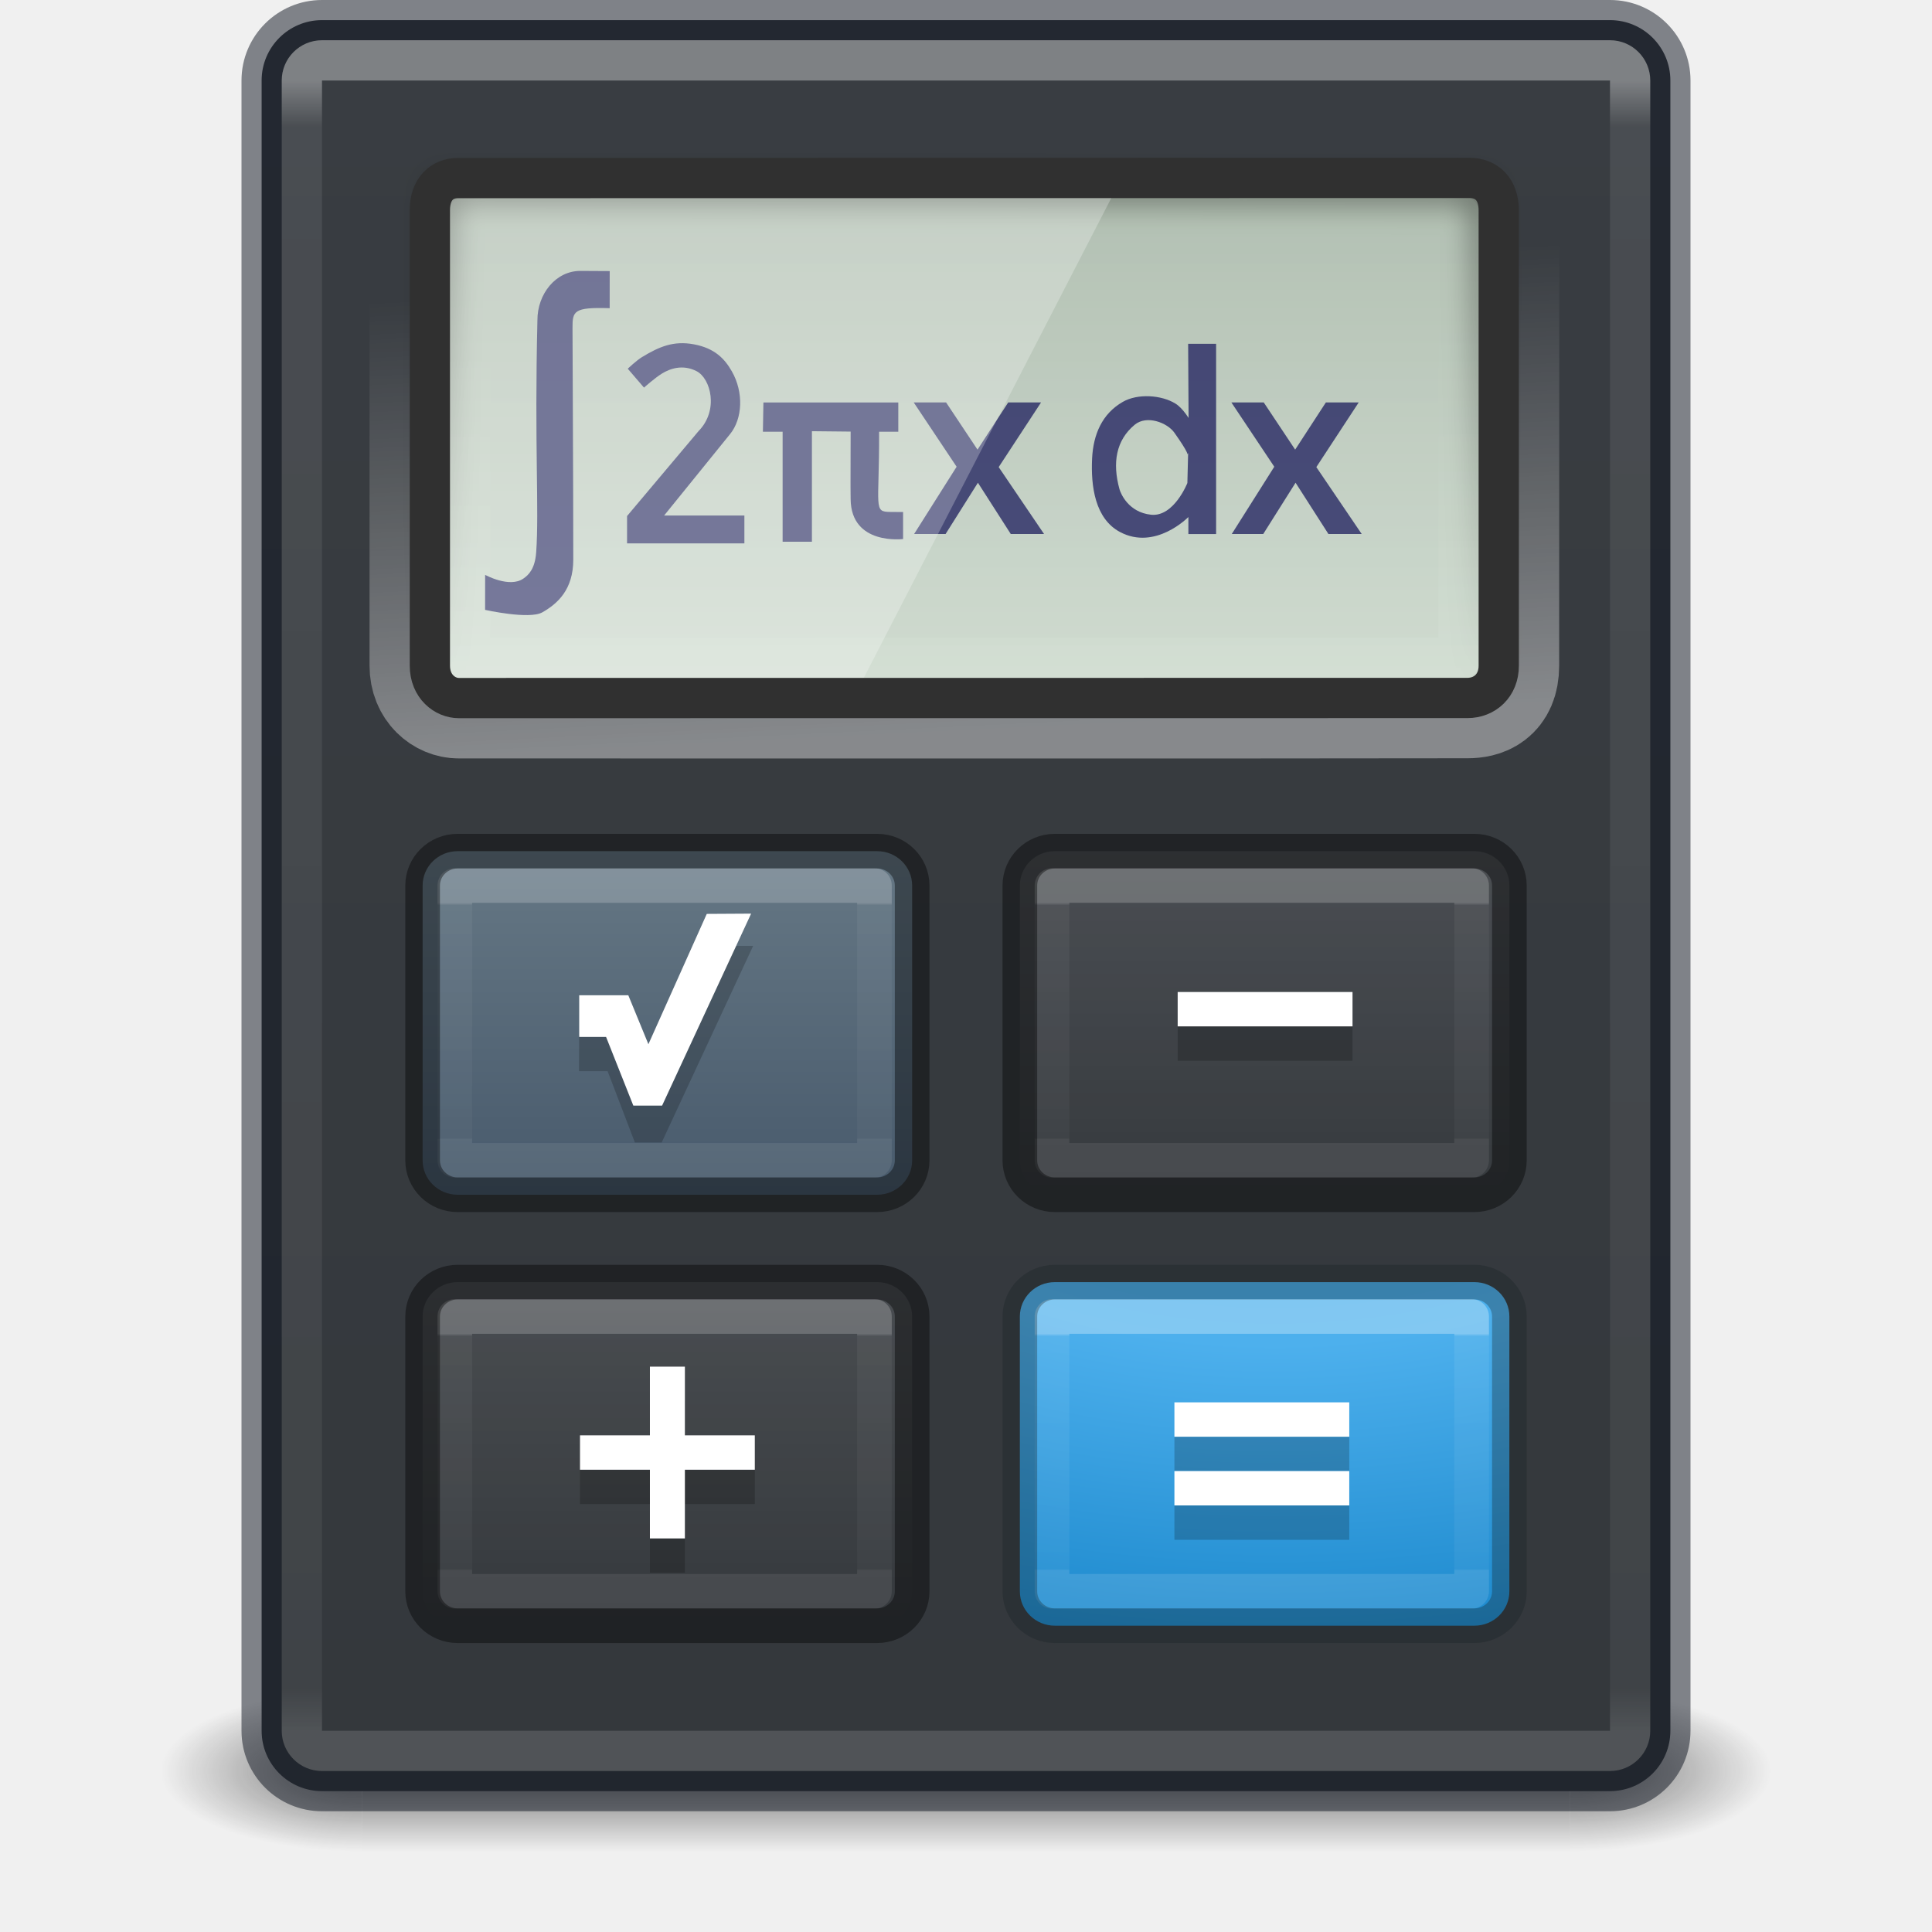
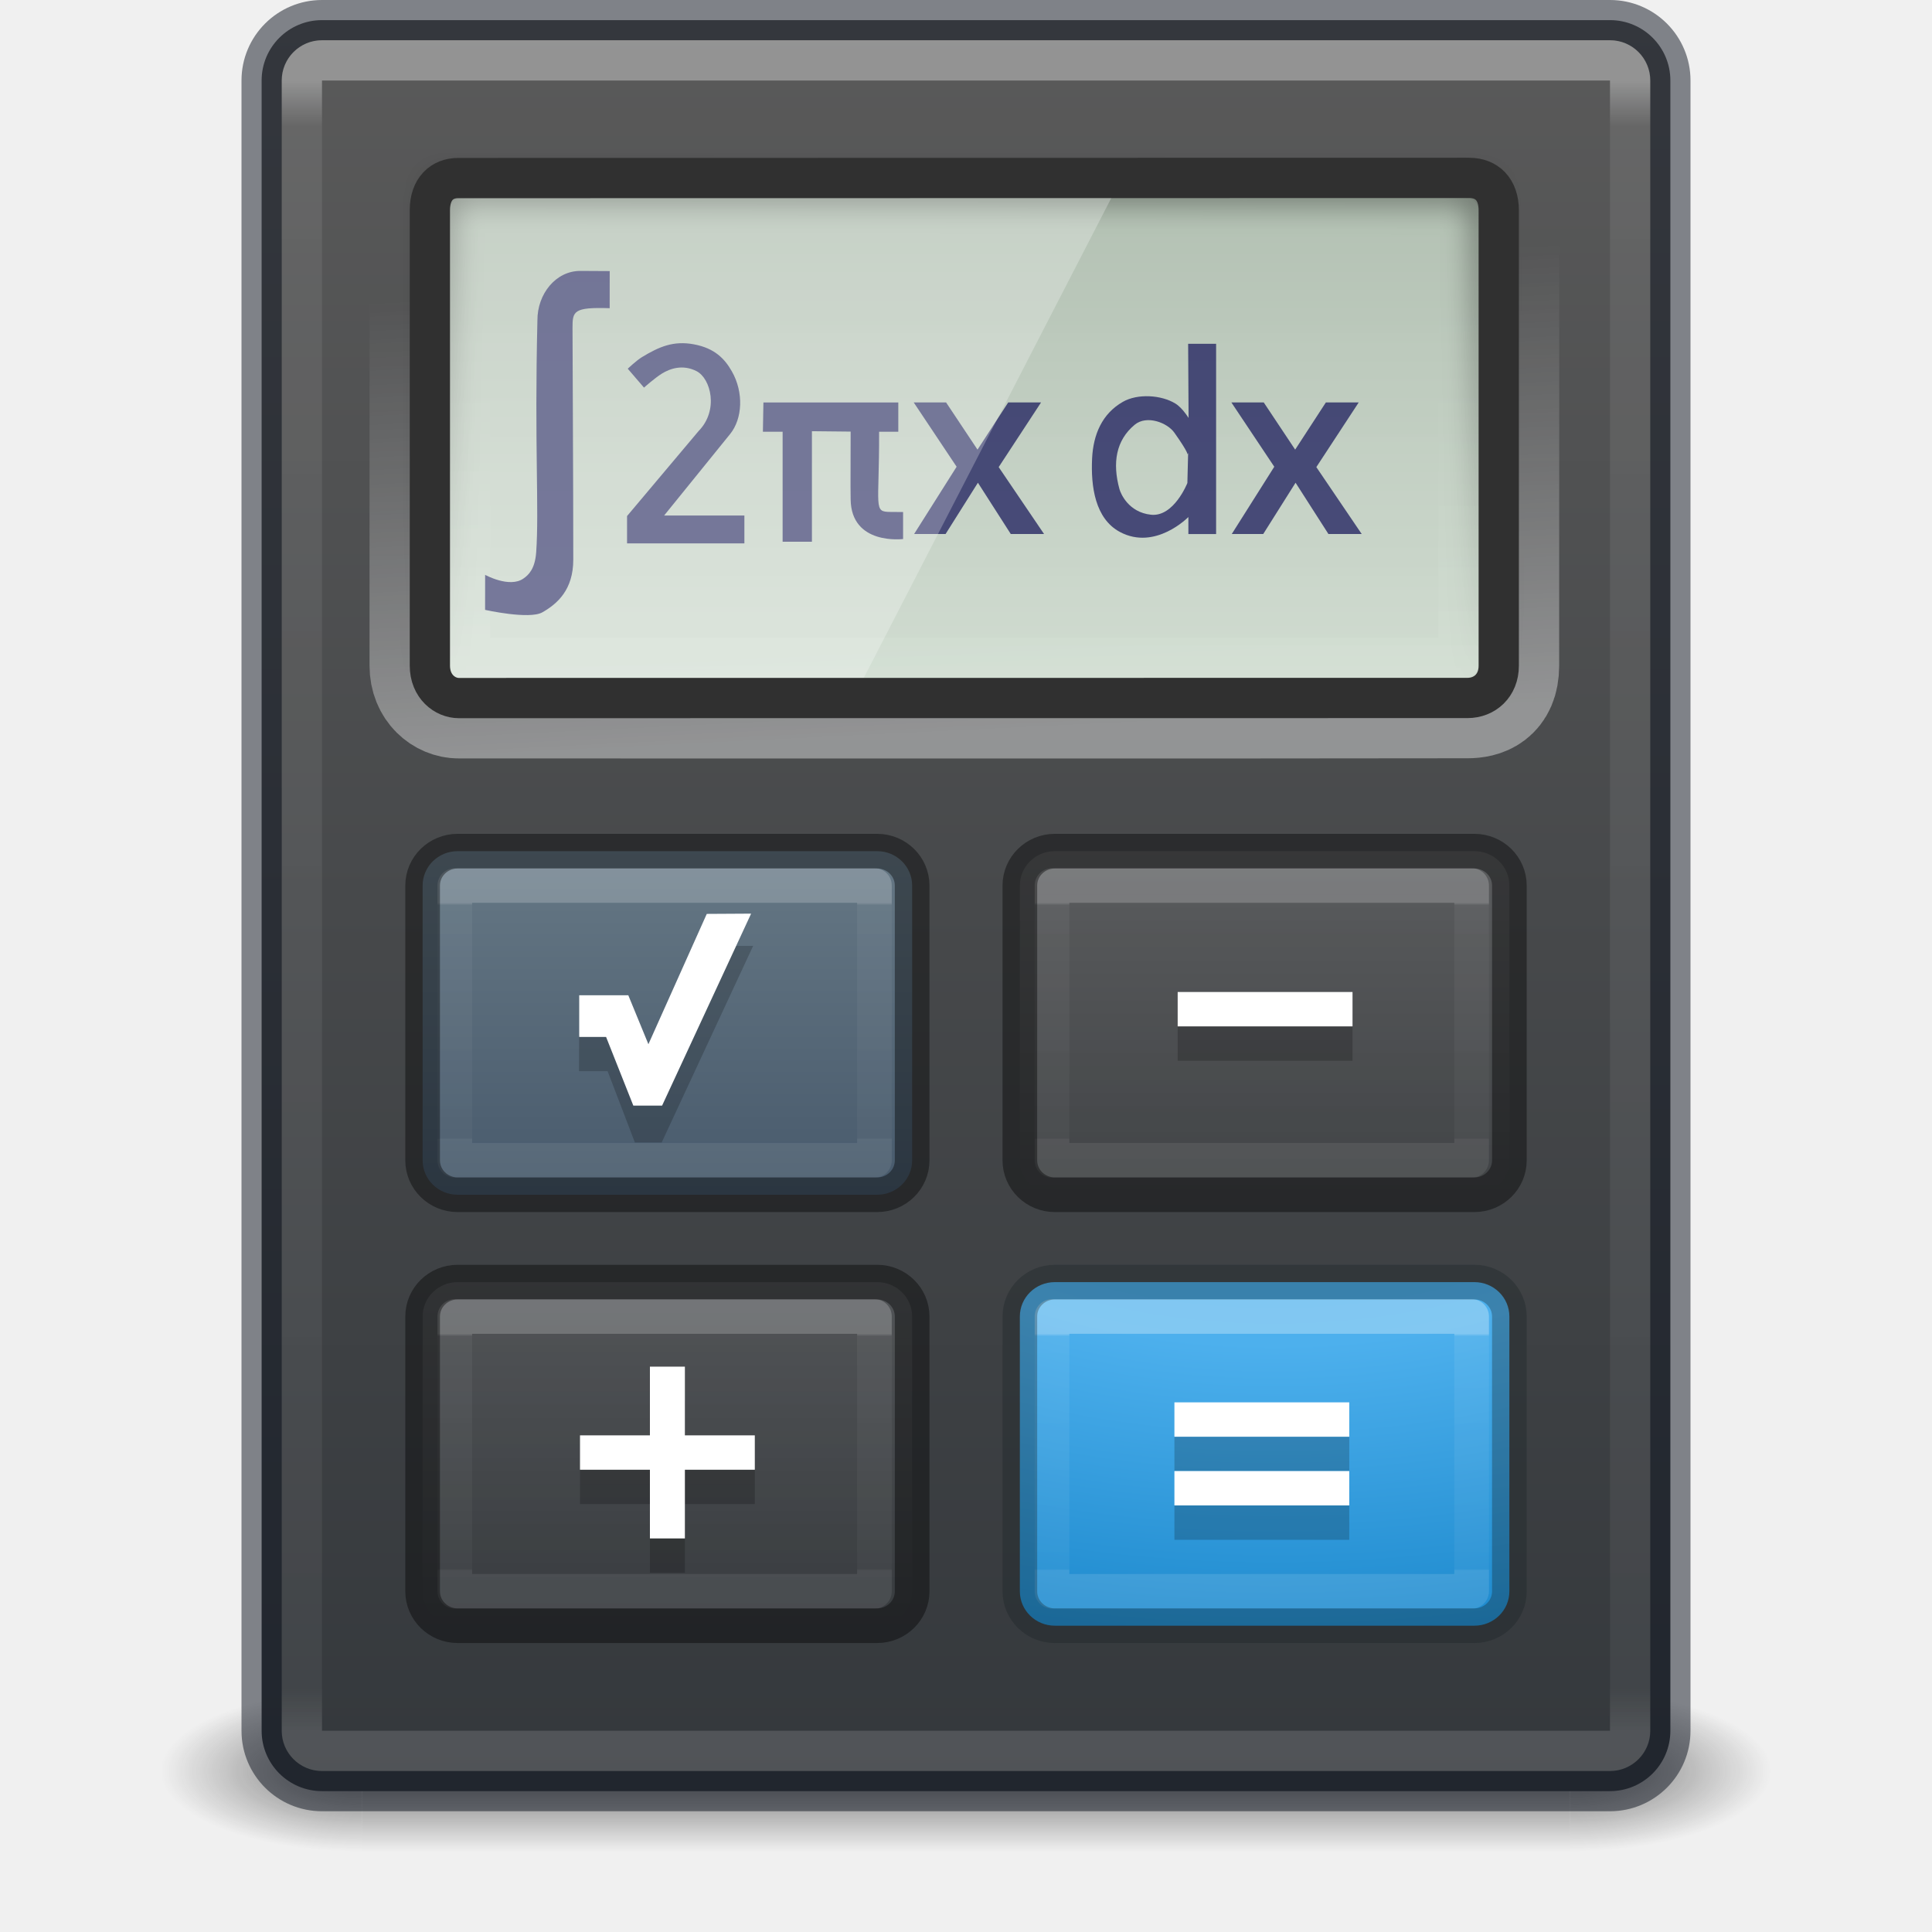
<svg xmlns="http://www.w3.org/2000/svg" xmlns:xlink="http://www.w3.org/1999/xlink" version="1.1" id="svg7087" height="48" width="48">
  <defs id="defs7089">
    <linearGradient id="linearGradient1086">
      <stop offset="0" style="stop-color:#fffeff;stop-opacity:0.102" id="stop1082" />
      <stop offset="1" style="stop-color:#ffffff;stop-opacity:0" id="stop1084" />
    </linearGradient>
    <linearGradient id="linearGradient1072">
      <stop offset="0" style="stop-color:#667885;stop-opacity:1" id="stop1068" />
      <stop offset="1" style="stop-color:#485a6c;stop-opacity:1" id="stop1070" />
    </linearGradient>
    <linearGradient id="linearGradient6307">
      <stop id="stop6309" offset="0" style="stop-color:#cc0000;stop-opacity:1;" />
      <stop id="stop6311" offset="1" style="stop-color:#cc0000;stop-opacity:0;" />
    </linearGradient>
    <linearGradient gradientTransform="matrix(0.5555556,0,0,0.5849057,5.666666,-572.6457)" y2="991.362" x2="33" y1="1045.362" x1="33" gradientUnits="userSpaceOnUse" id="linearGradient6430" xlink:href="#linearGradient6420" />
    <linearGradient id="linearGradient6420">
      <stop id="stop6422" offset="0" style="stop-color:#000000;stop-opacity:1;" />
      <stop id="stop6424" offset="1" style="stop-color:#000000;stop-opacity:0;" />
    </linearGradient>
    <linearGradient y2="42.728" x2="16.806" y1="20.62" x1="16.806" gradientTransform="matrix(1.248428,0,0,1.664571,3.618362,-30.22389)" gradientUnits="userSpaceOnUse" id="linearGradient4939" xlink:href="#linearGradient6420" />
    <linearGradient id="linearGradient4035">
      <stop offset="0" style="stop-color:#ffffff;stop-opacity:1" id="stop4037" />
      <stop offset="0.056" style="stop-color:#ffffff;stop-opacity:0.235" id="stop4039" />
      <stop offset="0.944" style="stop-color:#ffffff;stop-opacity:0.157" id="stop4041" />
      <stop offset="1" style="stop-color:#ffffff;stop-opacity:0.392" id="stop4043" />
    </linearGradient>
    <radialGradient xlink:href="#linearGradient2867-449-88-871-390-598-476-591-434-148-57-177-8-3-3-6-4-8-8-8-5-7" id="radialGradient5299" gradientUnits="userSpaceOnUse" gradientTransform="matrix(0,8.90588,-8.344045,0,107.7005,-77.74932)" cx="7.118" cy="9.957" fx="7.118" fy="9.957" r="12.672" />
    <linearGradient id="linearGradient2867-449-88-871-390-598-476-591-434-148-57-177-8-3-3-6-4-8-8-8-5-7">
      <stop offset="0" style="stop-color:#505050;stop-opacity:1" id="stop3750-1-0-7-6-6-1-3-9-3-9" />
      <stop offset="0.262" style="stop-color:#2b2b2b;stop-opacity:1" id="stop3752-3-7-4-0-32-8-923-0-7-0" />
      <stop offset="0.705" style="stop-color:#0a0a0a;stop-opacity:1" id="stop3754-1-8-5-2-7-6-7-1-9-1" />
      <stop offset="1" style="stop-color:#000000;stop-opacity:1" id="stop3756-1-6-2-6-6-1-96-6-0-1" />
    </linearGradient>
    <linearGradient y2="42.728" x2="16.806" y1="20.62" x1="16.806" gradientTransform="matrix(1.525857,0,0,1.942,-0.9108902,-39.01122)" gradientUnits="userSpaceOnUse" id="linearGradient4610" xlink:href="#linearGradient4035" />
    <linearGradient gradientUnits="userSpaceOnUse" y2="991.362" x2="33" y1="1045.362" x1="33" id="linearGradient6426" xlink:href="#linearGradient4035" gradientTransform="matrix(0.6888889,0,0,0.7547166,1.266666,-746.0749)" />
    <linearGradient gradientUnits="userSpaceOnUse" y2="1047.687" x2="33" y1="988.844" x1="33" id="linearGradient4899" xlink:href="#linearGradient3994-617-9-9" gradientTransform="matrix(0.6862745,0,0,0.7457627,1.352941,-736.9565)" />
    <linearGradient id="linearGradient3994-617-9-9">
-       <stop offset="0" style="stop-color:#393d42;stop-opacity:1" id="stop4324-9-7" />
+       <stop offset="0" style="stop-color:#5a5a5a;stop-opacity:1" id="stop4324-9-7" />
      <stop offset="1" style="stop-color:#34383c;stop-opacity:1" id="stop4326-1-1" />
    </linearGradient>
    <linearGradient id="linearGradient3688-166-749-654">
      <stop offset="0" style="stop-color:#181818;stop-opacity:1" id="stop3088" />
      <stop offset="1" style="stop-color:#181818;stop-opacity:0" id="stop3090" />
    </linearGradient>
    <linearGradient id="linearGradient3688-464-309-604">
      <stop offset="0" style="stop-color:#181818;stop-opacity:1" id="stop3094" />
      <stop offset="1" style="stop-color:#181818;stop-opacity:0" id="stop3096" />
    </linearGradient>
    <linearGradient id="linearGradient3702-501-757-795">
      <stop offset="0" style="stop-color:#181818;stop-opacity:0" id="stop3100" />
      <stop offset="0.5" style="stop-color:#181818;stop-opacity:1" id="stop3102" />
      <stop offset="1" style="stop-color:#181818;stop-opacity:0" id="stop3104" />
    </linearGradient>
    <linearGradient y2="39.999" x2="25.058" y1="47.028" x1="25.058" gradientTransform="matrix(1.071429,0,0,0.5714285,-1.785705,1023.505)" gradientUnits="userSpaceOnUse" id="linearGradient10158" xlink:href="#linearGradient3702-501-757-795" />
    <radialGradient r="2.5" fy="43.5" fx="4.993" cy="43.5" cx="4.993" gradientTransform="matrix(1.977422,0,0,0.8,-18.81437,-1083.162)" gradientUnits="userSpaceOnUse" id="radialGradient10161" xlink:href="#linearGradient3688-464-309-604" />
    <radialGradient r="2.5" fy="43.5" fx="4.996" cy="43.5" cx="4.996" gradientTransform="matrix(2.003784,2.1079247e-7,-5.1366217e-8,0.8000062,28.98813,1013.562)" gradientUnits="userSpaceOnUse" id="radialGradient10164" xlink:href="#linearGradient3688-166-749-654" />
    <linearGradient id="linearGradient3600-4">
      <stop id="stop3602-7" style="stop-color:#f4f4f4;stop-opacity:1" offset="0" />
      <stop id="stop3604-6" style="stop-color:#dbdbdb;stop-opacity:1" offset="1" />
    </linearGradient>
    <linearGradient id="linearGradient3977">
      <stop id="stop3979" style="stop-color:#ffffff;stop-opacity:1" offset="0" />
      <stop id="stop3981" style="stop-color:#ffffff;stop-opacity:0.235" offset="0.036" />
      <stop id="stop3983" style="stop-color:#ffffff;stop-opacity:0.157" offset="0.951" />
      <stop id="stop3985" style="stop-color:#ffffff;stop-opacity:0.392" offset="1" />
    </linearGradient>
    <linearGradient id="linearGradient3104-5-8">
      <stop id="stop3106-2-4" style="stop-color:#aaaaaa;stop-opacity:1" offset="0" />
      <stop id="stop3108-5-5" style="stop-color:#c8c8c8;stop-opacity:1" offset="1" />
    </linearGradient>
    <linearGradient y2="3.364" x2="22.004" y1="47.813" x1="22.004" gradientTransform="matrix(0.6685838,0,0,0.6703699,7.320381,4.6917)" gradientUnits="userSpaceOnUse" id="linearGradient11036" xlink:href="#linearGradient3104-5-8" />
    <linearGradient y2="43" x2="24" y1="5.564" x1="24" gradientTransform="matrix(0.5675676,0,0,0.7567567,10.37838,4.3396)" gradientUnits="userSpaceOnUse" id="linearGradient11040" xlink:href="#linearGradient3977" />
    <linearGradient y2="47.013" x2="25.132" y1="0.985" x1="25.132" gradientTransform="matrix(0.62857,0,0,0.630124,8.91432,6.4122)" gradientUnits="userSpaceOnUse" id="linearGradient11043" xlink:href="#linearGradient3600-4" />
    <linearGradient y2="1015.362" x2="32" y1="1017.87" x1="32" spreadMethod="reflect" gradientTransform="matrix(0.6818182,0,0,1.399999,1.5,-398.1438)" gradientUnits="userSpaceOnUse" id="linearGradient11058" xlink:href="#linearGradient6307" />
    <linearGradient x1="39" y1="7.007" x2="39" y2="47.986" id="linearGradient3058" xlink:href="#linearGradient3924-1" gradientUnits="userSpaceOnUse" gradientTransform="translate(-5.000008,-4.999989)" />
    <linearGradient id="linearGradient3924-1">
      <stop id="stop3926-3" style="stop-color:#ffffff;stop-opacity:1" offset="0" />
      <stop id="stop3928-91" style="stop-color:#ffffff;stop-opacity:0.235" offset="0.028" />
      <stop id="stop3930-6" style="stop-color:#ffffff;stop-opacity:0.157" offset="0.974" />
      <stop id="stop3932-6" style="stop-color:#ffffff;stop-opacity:0.392" offset="1" />
    </linearGradient>
    <linearGradient gradientTransform="translate(-32,-5.824872)" xlink:href="#linearGradient6420" id="linearGradient5514" x1="64.634" y1="10.926" x2="64.634" y2="46.313" gradientUnits="userSpaceOnUse" />
    <filter style="color-interpolation-filters:sRGB" id="filter5580" x="-0.035" width="1.07" y="-0.076" height="1.153">
      <feGaussianBlur stdDeviation="1.112" id="feGaussianBlur5582" />
    </filter>
    <linearGradient gradientTransform="matrix(0.2980864,0,0,0.4552846,4.562922,27.72538)" gradientUnits="userSpaceOnUse" y2="-24.098" x2="65.006" y1="-50.261" x1="65.036" id="linearGradient5182" xlink:href="#linearGradient5176" />
    <linearGradient id="linearGradient5176">
      <stop id="stop5178" offset="0" style="stop-color:#000000;stop-opacity:1;" />
      <stop id="stop5180" offset="1" style="stop-color:#000000;stop-opacity:0.474" />
    </linearGradient>
    <linearGradient gradientTransform="matrix(0.2980864,0,0,0.4552846,4.861008,27.72538)" gradientUnits="userSpaceOnUse" y2="-22.753" x2="55.771" y1="-51.253" x1="55.771" id="linearGradient4953" xlink:href="#linearGradient5010" />
    <linearGradient id="linearGradient5010">
      <stop offset="0" style="stop-color:#b1bfb1;stop-opacity:1" id="stop5012" />
      <stop offset="1" style="stop-color:#dae6da;stop-opacity:0.941" id="stop5014" />
    </linearGradient>
    <linearGradient gradientTransform="matrix(0.2980864,0,0,0.4552846,4.562922,27.72538)" gradientUnits="userSpaceOnUse" y2="-46.019" x2="64.175" y1="-20.916" x1="64.983" id="linearGradient5190" xlink:href="#linearGradient5184" />
    <linearGradient id="linearGradient5184">
      <stop id="stop5186" offset="0" style="stop-color:#ffffff;stop-opacity:1;" />
      <stop id="stop5188" offset="1" style="stop-color:#ffffff;stop-opacity:0;" />
    </linearGradient>
    <linearGradient x1="24" y1="7.813" x2="24" y2="39.683" id="linearGradient4650-6-72-7-6" xlink:href="#linearGradient3924-1-2-0-5-4" gradientUnits="userSpaceOnUse" gradientTransform="matrix(0.2817551,0,0,0.1845551,24.58776,20.98495)" />
    <linearGradient id="linearGradient3924-1-2-0-5-4">
      <stop id="stop3926-3-4-9-8-4" style="stop-color:#ffffff;stop-opacity:1" offset="0" />
      <stop id="stop3928-91-8-1-3-9" style="stop-color:#ffffff;stop-opacity:0.235" offset="0.011" />
      <stop id="stop3930-6-9-1-4-0" style="stop-color:#ffffff;stop-opacity:0.157" offset="0.994" />
      <stop id="stop3932-6-2-6-7-8" style="stop-color:#ffffff;stop-opacity:0.392" offset="1" />
    </linearGradient>
    <linearGradient x1="14.175" y1="30.426" x2="14.175" y2="40.416" id="linearGradient5310" xlink:href="#linearGradient5221-1-5" gradientUnits="userSpaceOnUse" gradientTransform="matrix(0.868745,0,0,0.8535673,18.75307,-4.887268)" />
    <linearGradient id="linearGradient5221-1-5">
      <stop id="stop5223-0-5" style="stop-color:#fffeff;stop-opacity:0.102" offset="0" />
      <stop id="stop5225-4-3" style="stop-color:#ffffff;stop-opacity:0" offset="1" />
    </linearGradient>
    <linearGradient x1="24" y1="7.813" x2="24" y2="39.683" id="linearGradient4650-6-72-7" xlink:href="#linearGradient3924-1-2-0-5-4" gradientUnits="userSpaceOnUse" gradientTransform="matrix(0.2817551,0,0,0.1845551,9.750188,20.98495)" />
    <linearGradient x1="14.175" y1="30.426" x2="14.175" y2="40.416" id="linearGradient5252" xlink:href="#linearGradient1072" gradientUnits="userSpaceOnUse" gradientTransform="matrix(0.868745,0,0,0.8535673,3.915511,-4.887268)" />
    <linearGradient x1="24" y1="7.813" x2="24" y2="39.683" id="linearGradient4650-6-72" xlink:href="#linearGradient3924-1-2-0-5-4" gradientUnits="userSpaceOnUse" gradientTransform="matrix(0.2817551,0,0,0.1845551,9.750188,31.6921)" />
    <linearGradient x1="14.175" y1="30.426" x2="14.175" y2="40.416" id="linearGradient5227" xlink:href="#linearGradient1086" gradientUnits="userSpaceOnUse" gradientTransform="matrix(0.868745,0,0,0.8535673,3.915511,5.819884)" />
    <linearGradient x1="24" y1="7.813" x2="24" y2="39.683" id="linearGradient4650-6" xlink:href="#linearGradient3924-1-2-0-5-4" gradientUnits="userSpaceOnUse" gradientTransform="matrix(0.2817551,0,0,0.1845551,24.58776,31.6921)" />
    <radialGradient cx="6.73" cy="9.957" r="12.672" fx="6.2" fy="9.957" id="radialGradient4685" xlink:href="#linearGradient2867-449-88-871-390-598-476-591-434-148-57-177-8-3-3-6-4-8-8-8-8" gradientUnits="userSpaceOnUse" gradientTransform="matrix(0,2.078667,-3.636242,0,67.8844,13.3245)" />
    <linearGradient id="linearGradient2867-449-88-871-390-598-476-591-434-148-57-177-8-3-3-6-4-8-8-8-8">
      <stop id="stop3750-1-0-7-6-6-1-3-9-2" style="stop-color:#39a9e9;stop-opacity:1" offset="0" />
      <stop id="stop3752-3-7-4-0-32-8-923-0-9" style="stop-color:#4db0ed;stop-opacity:1" offset="0.262" />
      <stop id="stop3754-1-8-5-2-7-6-7-1-9" style="stop-color:#1b88cc;stop-opacity:1" offset="0.539" />
      <stop id="stop3756-1-6-2-6-6-1-96-6-7" style="stop-color:#1b88cc;stop-opacity:1" offset="1" />
    </linearGradient>
  </defs>
  <g transform="translate(0,-1004.362)" id="g10676" style="opacity:0.6">
    <rect width="5" height="4" x="39" y="1046.362" id="rect2801" style="opacity:1;fill:url(#radialGradient10164);fill-opacity:1;stroke:none" />
    <rect width="5" height="4" x="-9" y="-1050.362" transform="scale(-1)" id="rect3696" style="opacity:1;fill:url(#radialGradient10161);fill-opacity:1;stroke:none" />
    <rect width="30" height="4" x="9" y="1046.362" id="rect3700" style="opacity:1;fill:url(#linearGradient10158);fill-opacity:1;stroke:none" />
  </g>
  <rect style="fill:url(#linearGradient4899);stroke:none" id="rect4897" y="0.5" x="6.5" ry="1.5" rx="1.5" height="44" width="35" />
  <rect width="35" height="44" rx="1.5" ry="1.5" x="6.5" y="0.5" id="rect3993" style="opacity:0.5;fill:none;stroke:#0e141f;stroke-width:1;stroke-opacity:1" />
  <rect ry="0.5" rx="0.5" width="33" height="42" x="7.5" y="1.5" id="rect6741-5-0-2-3" style="fill:none;stroke:url(#linearGradient3058);stroke-width:1;stroke-linecap:round;stroke-linejoin:round;stroke-miterlimit:4;stroke-dasharray:none;stroke-dashoffset:0;stroke-opacity:1;font-variant-east_asian:normal;opacity:0.35;vector-effect:none;fill-opacity:1" />
  <path id="rect5156" d="m 11.291,4.277 25.217,0.147 c 0.374,0.002 0.732,0.274 0.732,0.796 l -0.003,11.319 c -2.06e-4,0.682 -0.437,0.8 -0.776,0.8 -6.339,0.01 -16.625,0.004 -25.065,0.004 -0.339,-8e-6 -0.715,-0.283 -0.715,-0.806 V 5.22 c 0,-0.522 0.273,-0.943 0.611,-0.943 z" style="color:#000000;display:inline;overflow:visible;visibility:visible;opacity:0.4;fill:none;stroke:url(#linearGradient5190);stroke-width:3;stroke-linecap:round;stroke-linejoin:bevel;stroke-miterlimit:4;stroke-dasharray:none;stroke-dashoffset:0;stroke-opacity:1;marker:none;paint-order:fill markers stroke;enable-background:accumulate" />
  <path id="rect5158" d="m 11.313,4.428 25.195,-0.005 c 0.453,-8.4e-5 0.728,0.276 0.728,0.798 v 11.317 c 0,0.522 -0.286,0.801 -0.775,0.801 l -25.065,0.002 c -0.384,3.2e-5 -0.715,-0.171 -0.715,-0.693 V 5.13 c 0,-0.438 0.294,-0.702 0.632,-0.702 z" style="color:#000000;display:inline;overflow:visible;visibility:visible;fill:url(#linearGradient4953);fill-opacity:1;fill-rule:nonzero;stroke:none;stroke-width:0.368;stroke-linejoin:bevel;stroke-miterlimit:4;stroke-dasharray:none;marker:none;paint-order:fill markers stroke;enable-background:accumulate" />
  <path id="rect5160" d="m 11.459,4.733 24.99,0.004 c 0.261,3.92e-5 0.464,0.23 0.464,0.519 V 16.501 c 0,0.29 -0.225,0.523 -0.532,0.523 l -24.93,0.019 c -0.318,2.4e-4 -0.466,-0.158 -0.466,-0.462 l -0.007,-11.323 c -2.22e-4,-0.29 0.238,-0.523 0.482,-0.523 z" style="opacity:0.05;fill:none;stroke:url(#linearGradient5182);stroke-width:0.368;stroke-linecap:round;stroke-linejoin:bevel;stroke-miterlimit:4;stroke-dasharray:none;stroke-dashoffset:0;stroke-opacity:1;paint-order:fill markers stroke" />
  <path id="path6175" d="m 15.148,6.735 -0.729,-0.004 c -0.608,-0.003 -1.071,0.571 -1.067,1.229 -0.075,3.129 0.045,4.704 -0.031,5.766 -0.03,0.414 -0.195,0.564 -0.316,0.647 -0.345,0.244 -0.952,-0.091 -0.952,-0.091 l -0.001,0.87 c 0,0 1.099,0.246 1.423,0.061 0.375,-0.214 0.768,-0.561 0.768,-1.31 0,-2.033 -0.019,-5.208 -0.019,-5.754 -5.12e-4,-0.418 0.023,-0.521 0.923,-0.492 z" style="opacity:0.8;fill:#272863;fill-opacity:1;stroke:none;stroke-width:0.059;stroke-linecap:butt;stroke-linejoin:miter;stroke-miterlimit:4;stroke-dasharray:none;stroke-opacity:1" />
  <path id="path6720" d="m 16,9.63 c 0,0 0.265,-0.237 0.446,-0.349 0.193,-0.119 0.511,-0.238 0.861,-0.059 0.35,0.179 0.559,0.969 0.047,1.49 l -1.775,2.109 V 13.5 h 2.915 V 12.808 H 16.5 l 1.639,-2.024 C 18.448,10.404 18.481,9.748 18.182,9.225 18.006,8.916 17.759,8.652 17.242,8.555 16.736,8.46 16.379,8.611 15.947,8.874 15.817,8.953 15.596,9.16 15.596,9.16 Z" style="opacity:0.8;fill:#272863;fill-opacity:1;stroke:none;stroke-width:0.029;stroke-linecap:butt;stroke-linejoin:miter;stroke-miterlimit:4;stroke-dasharray:none;stroke-opacity:1" />
  <path id="path6722" d="m 18.967,10 h 3.351 l 0,0.726 h -0.477 c 0.007,1.908 -0.153,1.99 0.286,1.993 l 0.31,0.002 v 0.671 c 0,0 -1.292,0.164 -1.303,-0.989 l -0.003,-0.346 0.003,-1.334 -0.962,-0.01 0,2.746 h -0.728 l 0,-2.733 h -0.49 z" style="opacity:0.8;fill:#272863;fill-opacity:1;stroke:none;stroke-width:0.148px;stroke-linecap:butt;stroke-linejoin:miter;stroke-opacity:1" />
  <path id="path6724" d="m 22.701,9.998 h 0.804 l 0.781,1.173 0.763,-1.173 h 0.816 l -1.053,1.607 1.127,1.662 h -0.827 l -0.816,-1.274 -0.803,1.274 h -0.782 l 1.056,-1.671 z" style="opacity:0.8;fill:#272863;fill-opacity:1;stroke:none;stroke-width:0.015;stroke-linecap:butt;stroke-linejoin:miter;stroke-miterlimit:4;stroke-dasharray:none;stroke-opacity:1" />
  <path id="path6741" d="m 29.519,8.542 h 0.695 V 13.269 H 29.525 V 12.845 c 0,0 -0.819,0.842 -1.7,0.372 -0.617,-0.33 -0.726,-1.129 -0.692,-1.828 0.029,-0.594 0.248,-1.111 0.765,-1.406 0.369,-0.211 0.956,-0.171 1.304,0.043 0.182,0.112 0.347,0.369 0.478,0.612 0.072,0.133 0.045,0.241 0.045,0.241 L 29.5,11.29 c 0,0 0.045,-0.02 -0.323,-0.54 C 29,10.5 28.491,10.305 28.192,10.552 27.726,10.938 27.633,11.5 27.813,12.153 c 0.03,0.108 0.222,0.574 0.781,0.635 C 29.165,12.851 29.5,12 29.5,12 l 0.032,-1.264 z" style="opacity:0.8;fill:#272863;fill-opacity:1;stroke:none;stroke-width:0.015;stroke-linecap:butt;stroke-linejoin:miter;stroke-miterlimit:4;stroke-dasharray:none;stroke-opacity:1" />
  <path style="opacity:0.7;fill:none;stroke:url(#linearGradient5514);stroke-width:1px;stroke-linecap:butt;stroke-linejoin:miter;stroke-opacity:1;filter:url(#filter5580)" d="M -6.351,39.199 -5.875,4.3 l 75.5,0.125 0.312,34.562" id="path5258" transform="matrix(0.3423866,0,0,0.3423866,12.99373,3.242725)" />
  <path style="opacity:0.25;fill:#ffffff;fill-opacity:1;stroke:#ffffff;stroke-width:0.366;stroke-linecap:round;stroke-linejoin:miter;stroke-miterlimit:4;stroke-dasharray:none;stroke-dashoffset:0;stroke-opacity:1;paint-order:fill markers stroke" d="m 11.422,4.778 16.053,0.004 -6.289,12.192 H 11.552 c -0.334,0 -0.519,-0.083 -0.519,-0.424 V 5.297 c 0,-0.365 0.128,-0.519 0.389,-0.519 z" id="path4931" />
  <path id="rect5162" d="m 11.382,4.424 25.122,-0.004 c 0.43,-6.77e-5 0.732,0.282 0.732,0.804 l -1.4e-5,11.317 c 0,0.491 -0.349,0.8 -0.777,0.8 l -25.061,0.002 c -0.339,3e-5 -0.718,-0.283 -0.718,-0.806 V 5.22 c 0,-0.522 0.299,-0.796 0.702,-0.796 z" style="color:#000000;display:inline;overflow:visible;visibility:visible;opacity:1;fill:none;stroke:#303030;stroke-width:1;stroke-linecap:round;stroke-linejoin:bevel;stroke-miterlimit:4;stroke-dasharray:none;stroke-dashoffset:0;stroke-opacity:1;marker:none;paint-order:fill markers stroke;enable-background:accumulate" />
  <path id="path6724-7" d="m 30.593,9.998 h 0.804 l 0.781,1.173 0.763,-1.173 h 0.816 l -1.053,1.607 1.127,1.662 h -0.827 l -0.816,-1.274 -0.803,1.274 h -0.782 l 1.056,-1.671 z" style="opacity:0.8;fill:#272863;fill-opacity:1;stroke:none;stroke-width:0.015;stroke-linecap:butt;stroke-linejoin:miter;stroke-miterlimit:4;stroke-dasharray:none;stroke-opacity:1" />
  <rect width="12.162" height="8.536" rx="0.869" ry="0.854" x="25.338" y="31.854" id="rect5505-21-0" style="color:#000000;display:inline;overflow:visible;visibility:visible;fill:url(#radialGradient4685);fill-opacity:1;fill-rule:nonzero;stroke:none;stroke-width:0.861;marker:none;enable-background:accumulate" />
  <rect width="10.425" height="6.829" x="26.137" y="32.707" id="rect6741-1" style="opacity:0.3;fill:none;stroke:url(#linearGradient4650-6);stroke-width:0.861;stroke-linecap:round;stroke-linejoin:round;stroke-miterlimit:4;stroke-dasharray:none;stroke-dashoffset:0;stroke-opacity:1" />
  <rect width="12.162" height="8.536" rx="0.869" ry="0.854" x="25.338" y="31.854" id="rect5505-21-3-2-3" style="color:#000000;display:inline;overflow:visible;visibility:visible;opacity:0.4;fill:none;stroke:#162023;stroke-width:0.861;stroke-linecap:round;stroke-linejoin:round;stroke-miterlimit:4;stroke-dasharray:none;stroke-dashoffset:0;stroke-opacity:0.792;marker:none;enable-background:accumulate" />
  <rect width="12.162" height="8.536" rx="0.869" ry="0.854" x="10.5" y="31.854" id="rect5505-21-0-0" style="color:#000000;display:inline;overflow:visible;visibility:visible;fill:url(#linearGradient5227);fill-opacity:1;fill-rule:nonzero;stroke:none;stroke-width:0.861;marker:none;enable-background:accumulate" />
  <rect width="10.425" height="6.829" x="11.3" y="32.707" id="rect6741-1-8" style="opacity:0.2;fill:none;stroke:url(#linearGradient4650-6-72);stroke-width:0.861;stroke-linecap:round;stroke-linejoin:round;stroke-miterlimit:4;stroke-dasharray:none;stroke-dashoffset:0;stroke-opacity:1" />
  <rect width="12.162" height="8.536" rx="0.869" ry="0.854" x="10.5" y="31.854" id="rect5505-21-3-2-3-2" style="color:#000000;display:inline;overflow:visible;visibility:visible;opacity:0.4;fill:none;stroke:#000000;stroke-width:0.861;stroke-linecap:round;stroke-linejoin:round;stroke-miterlimit:4;stroke-dasharray:none;stroke-dashoffset:0;stroke-opacity:1;marker:none;enable-background:accumulate" />
  <rect width="12.162" height="8.536" rx="0.869" ry="0.854" x="10.5" y="21.147" id="rect5505-21-0-0-9" style="color:#000000;display:inline;overflow:visible;visibility:visible;fill:url(#linearGradient5252);fill-opacity:1;fill-rule:nonzero;stroke:none;stroke-width:0.861;marker:none;enable-background:accumulate" />
  <rect width="10.425" height="6.829" x="11.3" y="22" id="rect6741-1-8-0" style="opacity:0.2;fill:none;stroke:url(#linearGradient4650-6-72-7);stroke-width:0.861;stroke-linecap:round;stroke-linejoin:round;stroke-miterlimit:4;stroke-dasharray:none;stroke-dashoffset:0;stroke-opacity:1" />
  <rect width="12.162" height="8.536" rx="0.869" ry="0.854" x="10.5" y="21.147" id="rect5505-21-3-2-3-2-6" style="color:#000000;display:inline;overflow:visible;visibility:visible;opacity:0.4;fill:none;stroke:#000000;stroke-width:0.861;stroke-linecap:round;stroke-linejoin:round;stroke-miterlimit:4;stroke-dasharray:none;stroke-dashoffset:0;stroke-opacity:1;marker:none;enable-background:accumulate" />
  <rect width="12.162" height="8.536" rx="0.869" ry="0.854" x="25.338" y="21.147" id="rect5505-21-0-0-9-4" style="color:#000000;display:inline;overflow:visible;visibility:visible;fill:url(#linearGradient5310);fill-opacity:1;fill-rule:nonzero;stroke:none;stroke-width:0.861;marker:none;enable-background:accumulate" />
  <rect width="10.425" height="6.829" x="26.137" y="22" id="rect6741-1-8-0-4" style="opacity:0.2;fill:none;stroke:url(#linearGradient4650-6-72-7-6);stroke-width:0.861;stroke-linecap:round;stroke-linejoin:round;stroke-miterlimit:4;stroke-dasharray:none;stroke-dashoffset:0;stroke-opacity:1" />
  <rect width="12.162" height="8.536" rx="0.869" ry="0.854" x="25.338" y="21.147" id="rect5505-21-3-2-3-2-6-0" style="color:#000000;display:inline;overflow:visible;visibility:visible;opacity:0.4;fill:none;stroke:#000000;stroke-width:0.861;stroke-linecap:round;stroke-linejoin:round;stroke-miterlimit:4;stroke-dasharray:none;stroke-dashoffset:0;stroke-opacity:1;marker:none;enable-background:accumulate" />
  <path d="m 16.147,34.807 v 1.707 h -1.737 v 0.854 h 1.737 v 1.707 h 0.869 v -1.707 h 1.737 v -0.854 H 17.016 V 34.807 Z M 29.259,25.5 v 0.854 h 0.543 1.086 1.086 0.543 1.086 V 25.5 h -1.086 -0.543 -1.086 -0.543 z m -0.081,10.195 v 0.854 h 0.543 1.086 1.086 0.543 1.086 V 35.695 H 32.436 31.893 30.807 30.264 Z m 0,1.707 v 0.854 h 0.543 1.086 1.086 0.543 1.086 V 37.402 H 32.436 31.893 30.807 30.264 Z" id="path4086-9" style="color:#000000;font-style:normal;font-variant:normal;font-weight:normal;font-stretch:normal;font-size:9.881px;line-height:125%;font-family:Helvetica;-inkscape-font-specification:Helvetica;letter-spacing:0px;word-spacing:0px;display:inline;overflow:visible;visibility:visible;opacity:0.2;fill:#000000;fill-opacity:1;fill-rule:nonzero;stroke:none;stroke-width:0.861;marker:none;enable-background:new" />
  <path d="m 16.147,33.954 v 1.707 h -1.737 v 0.854 h 1.737 v 1.707 h 0.869 v -1.707 h 1.737 V 35.661 H 17.016 V 33.954 Z M 29.259,24.646 V 25.5 h 0.543 1.086 1.086 0.543 1.086 v -0.854 h -1.086 -0.543 -1.086 -0.543 z m -0.081,10.195 v 0.854 h 0.543 1.086 1.086 0.543 1.086 v -0.854 H 32.436 31.893 30.807 30.264 Z m 0,1.707 v 0.854 h 0.543 1.086 1.086 0.543 1.086 V 36.548 H 32.436 31.893 30.807 30.264 Z" id="path4086" style="font-style:normal;font-variant:normal;font-weight:normal;font-stretch:normal;font-size:9.881px;line-height:125%;font-family:Helvetica;-inkscape-font-specification:Helvetica;letter-spacing:0px;word-spacing:0px;display:inline;fill:#ffffff;fill-opacity:1;stroke:none;stroke-width:0.861;enable-background:new" />
  <path style="opacity:0.2;fill:none;fill-opacity:1;stroke:#000000;stroke-width:0.446;stroke-linecap:butt;stroke-linejoin:miter;stroke-miterlimit:4;stroke-dasharray:none;stroke-opacity:1" d="m 14.611,25.947 h 0.815 l 0.675,1.621 1.644,-3.845 h 0.617 l -2.065,4.439 h -0.37 l -0.677,-1.771 h -0.641 z" id="path5193" />
  <path id="path5232" d="m 14.653,24.99 h 0.781 l 0.665,1.619 1.631,-3.642 0.519,-0.003 -1.967,4.242 H 15.913 L 15.236,25.5 h -0.583 z" style="opacity:1;fill:none;fill-opacity:1;stroke:#ffffff;stroke-width:0.525;stroke-linecap:butt;stroke-linejoin:miter;stroke-miterlimit:4;stroke-dasharray:none;stroke-opacity:1" />
</svg>
